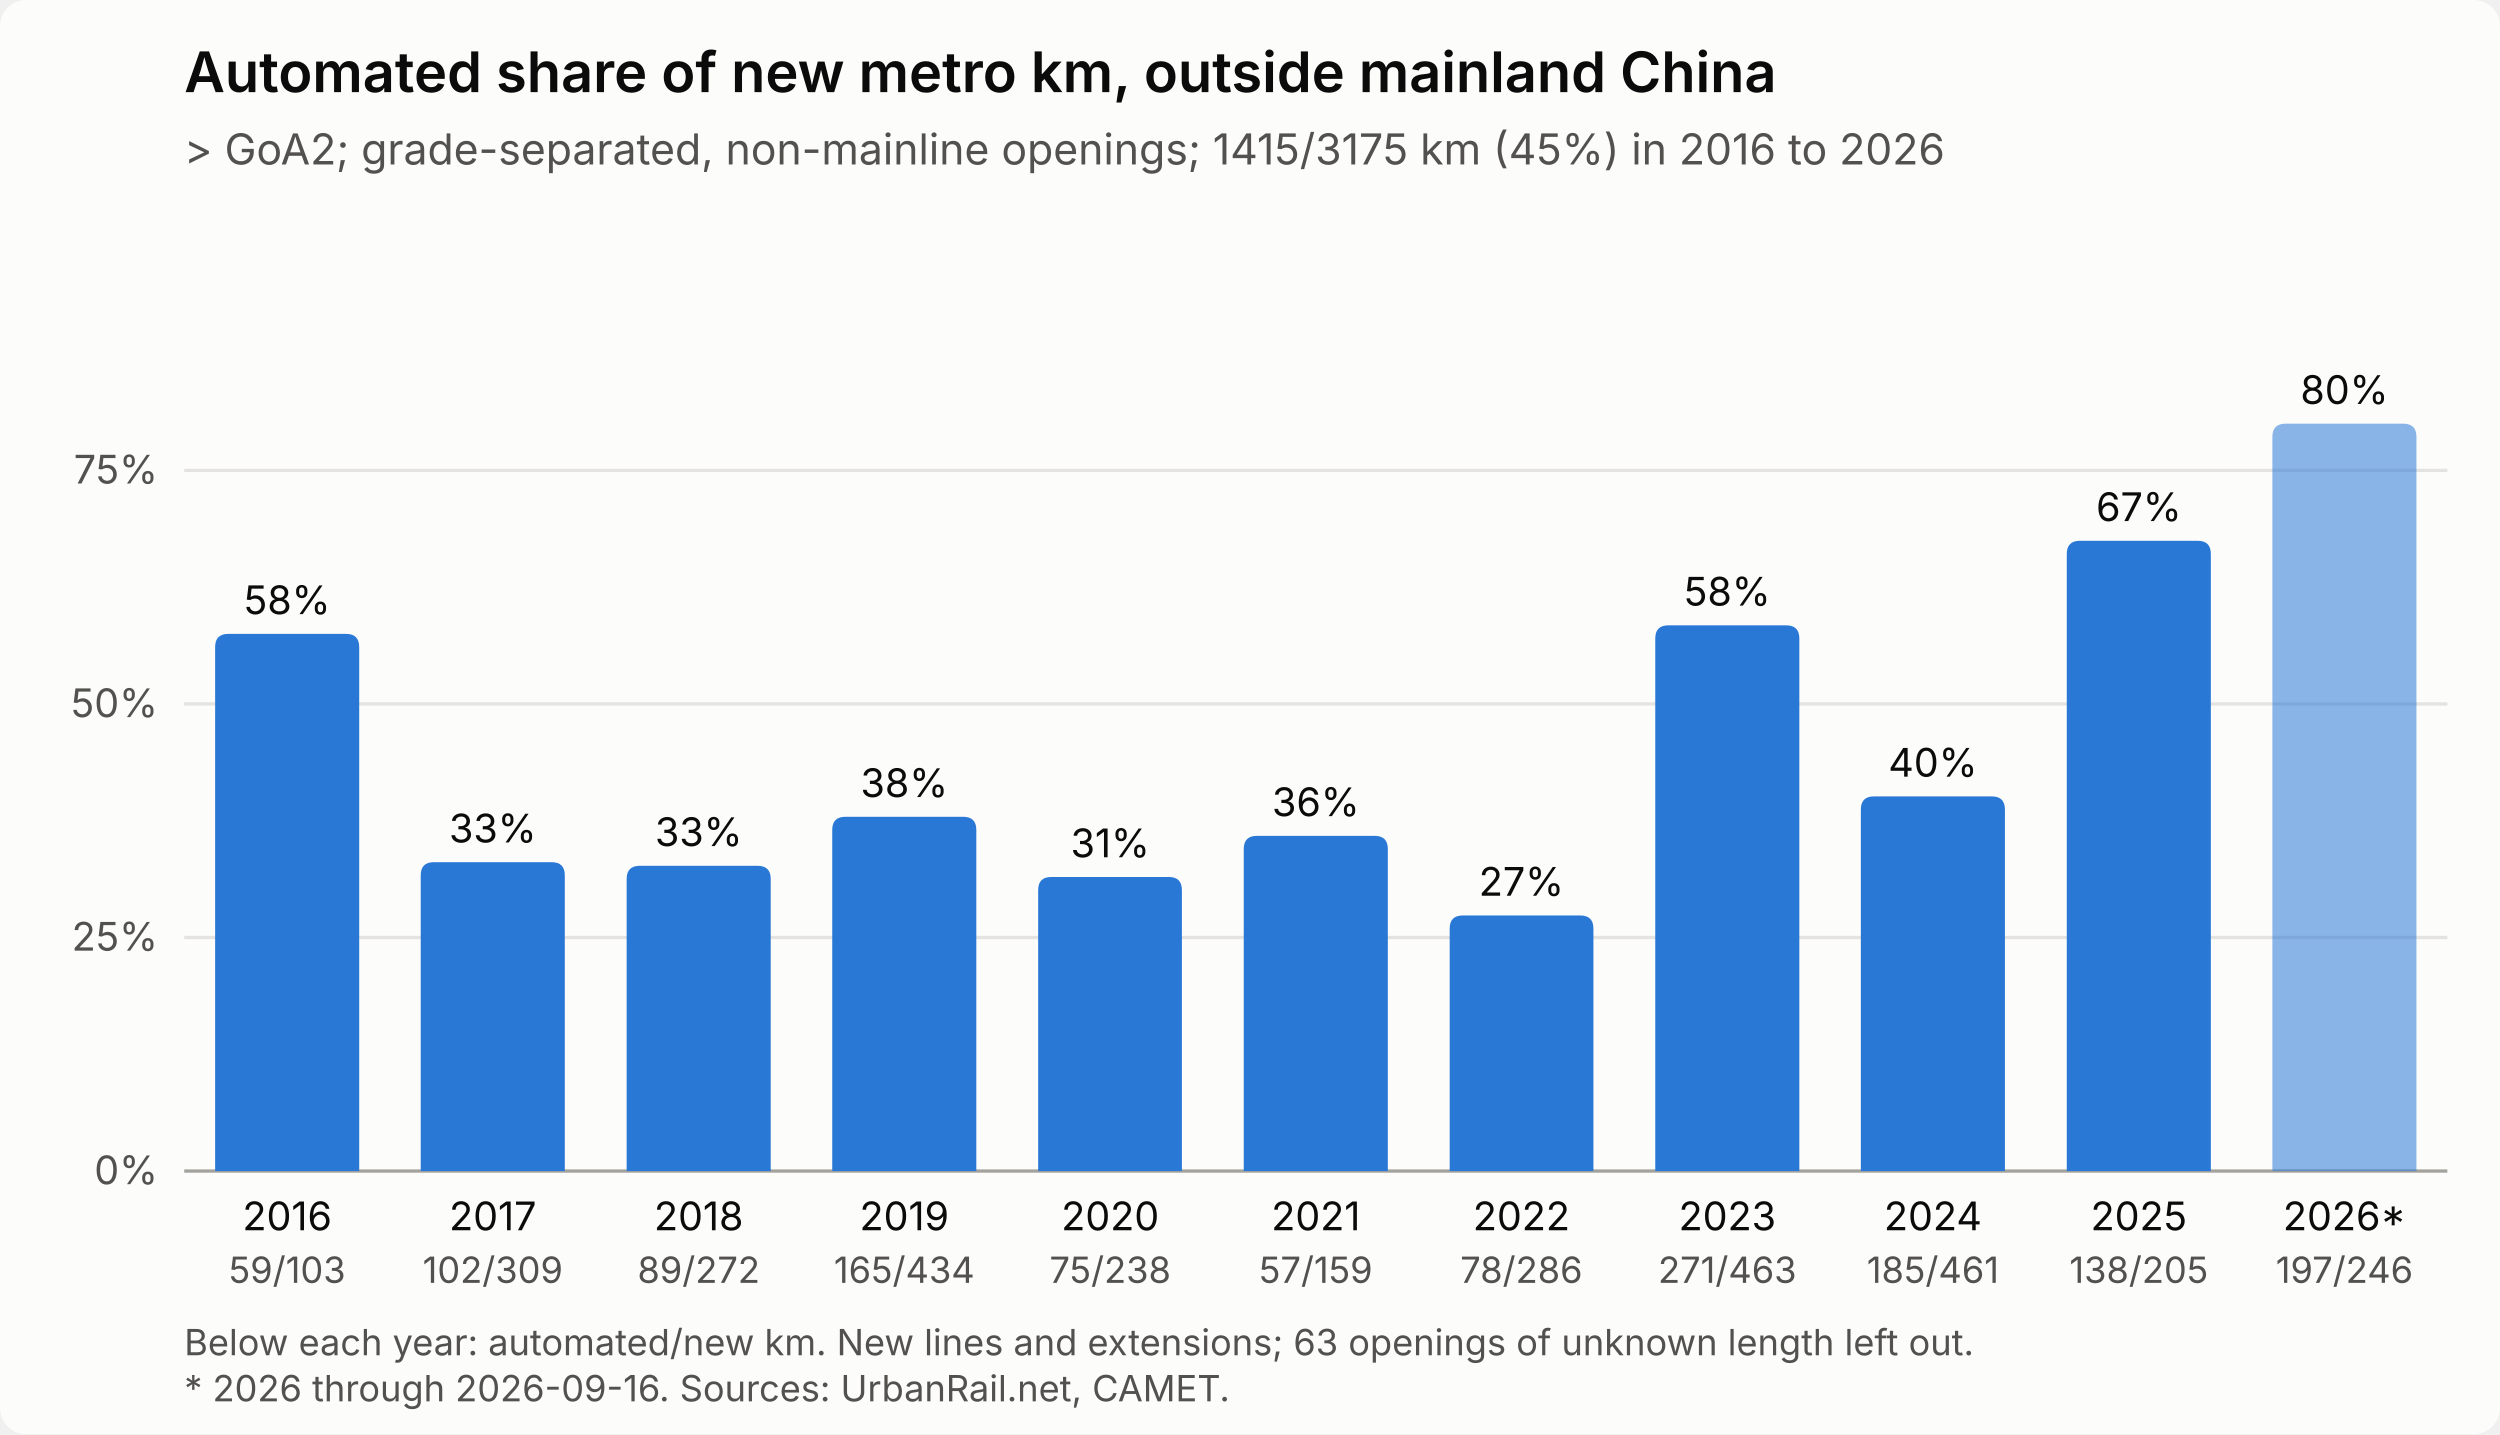
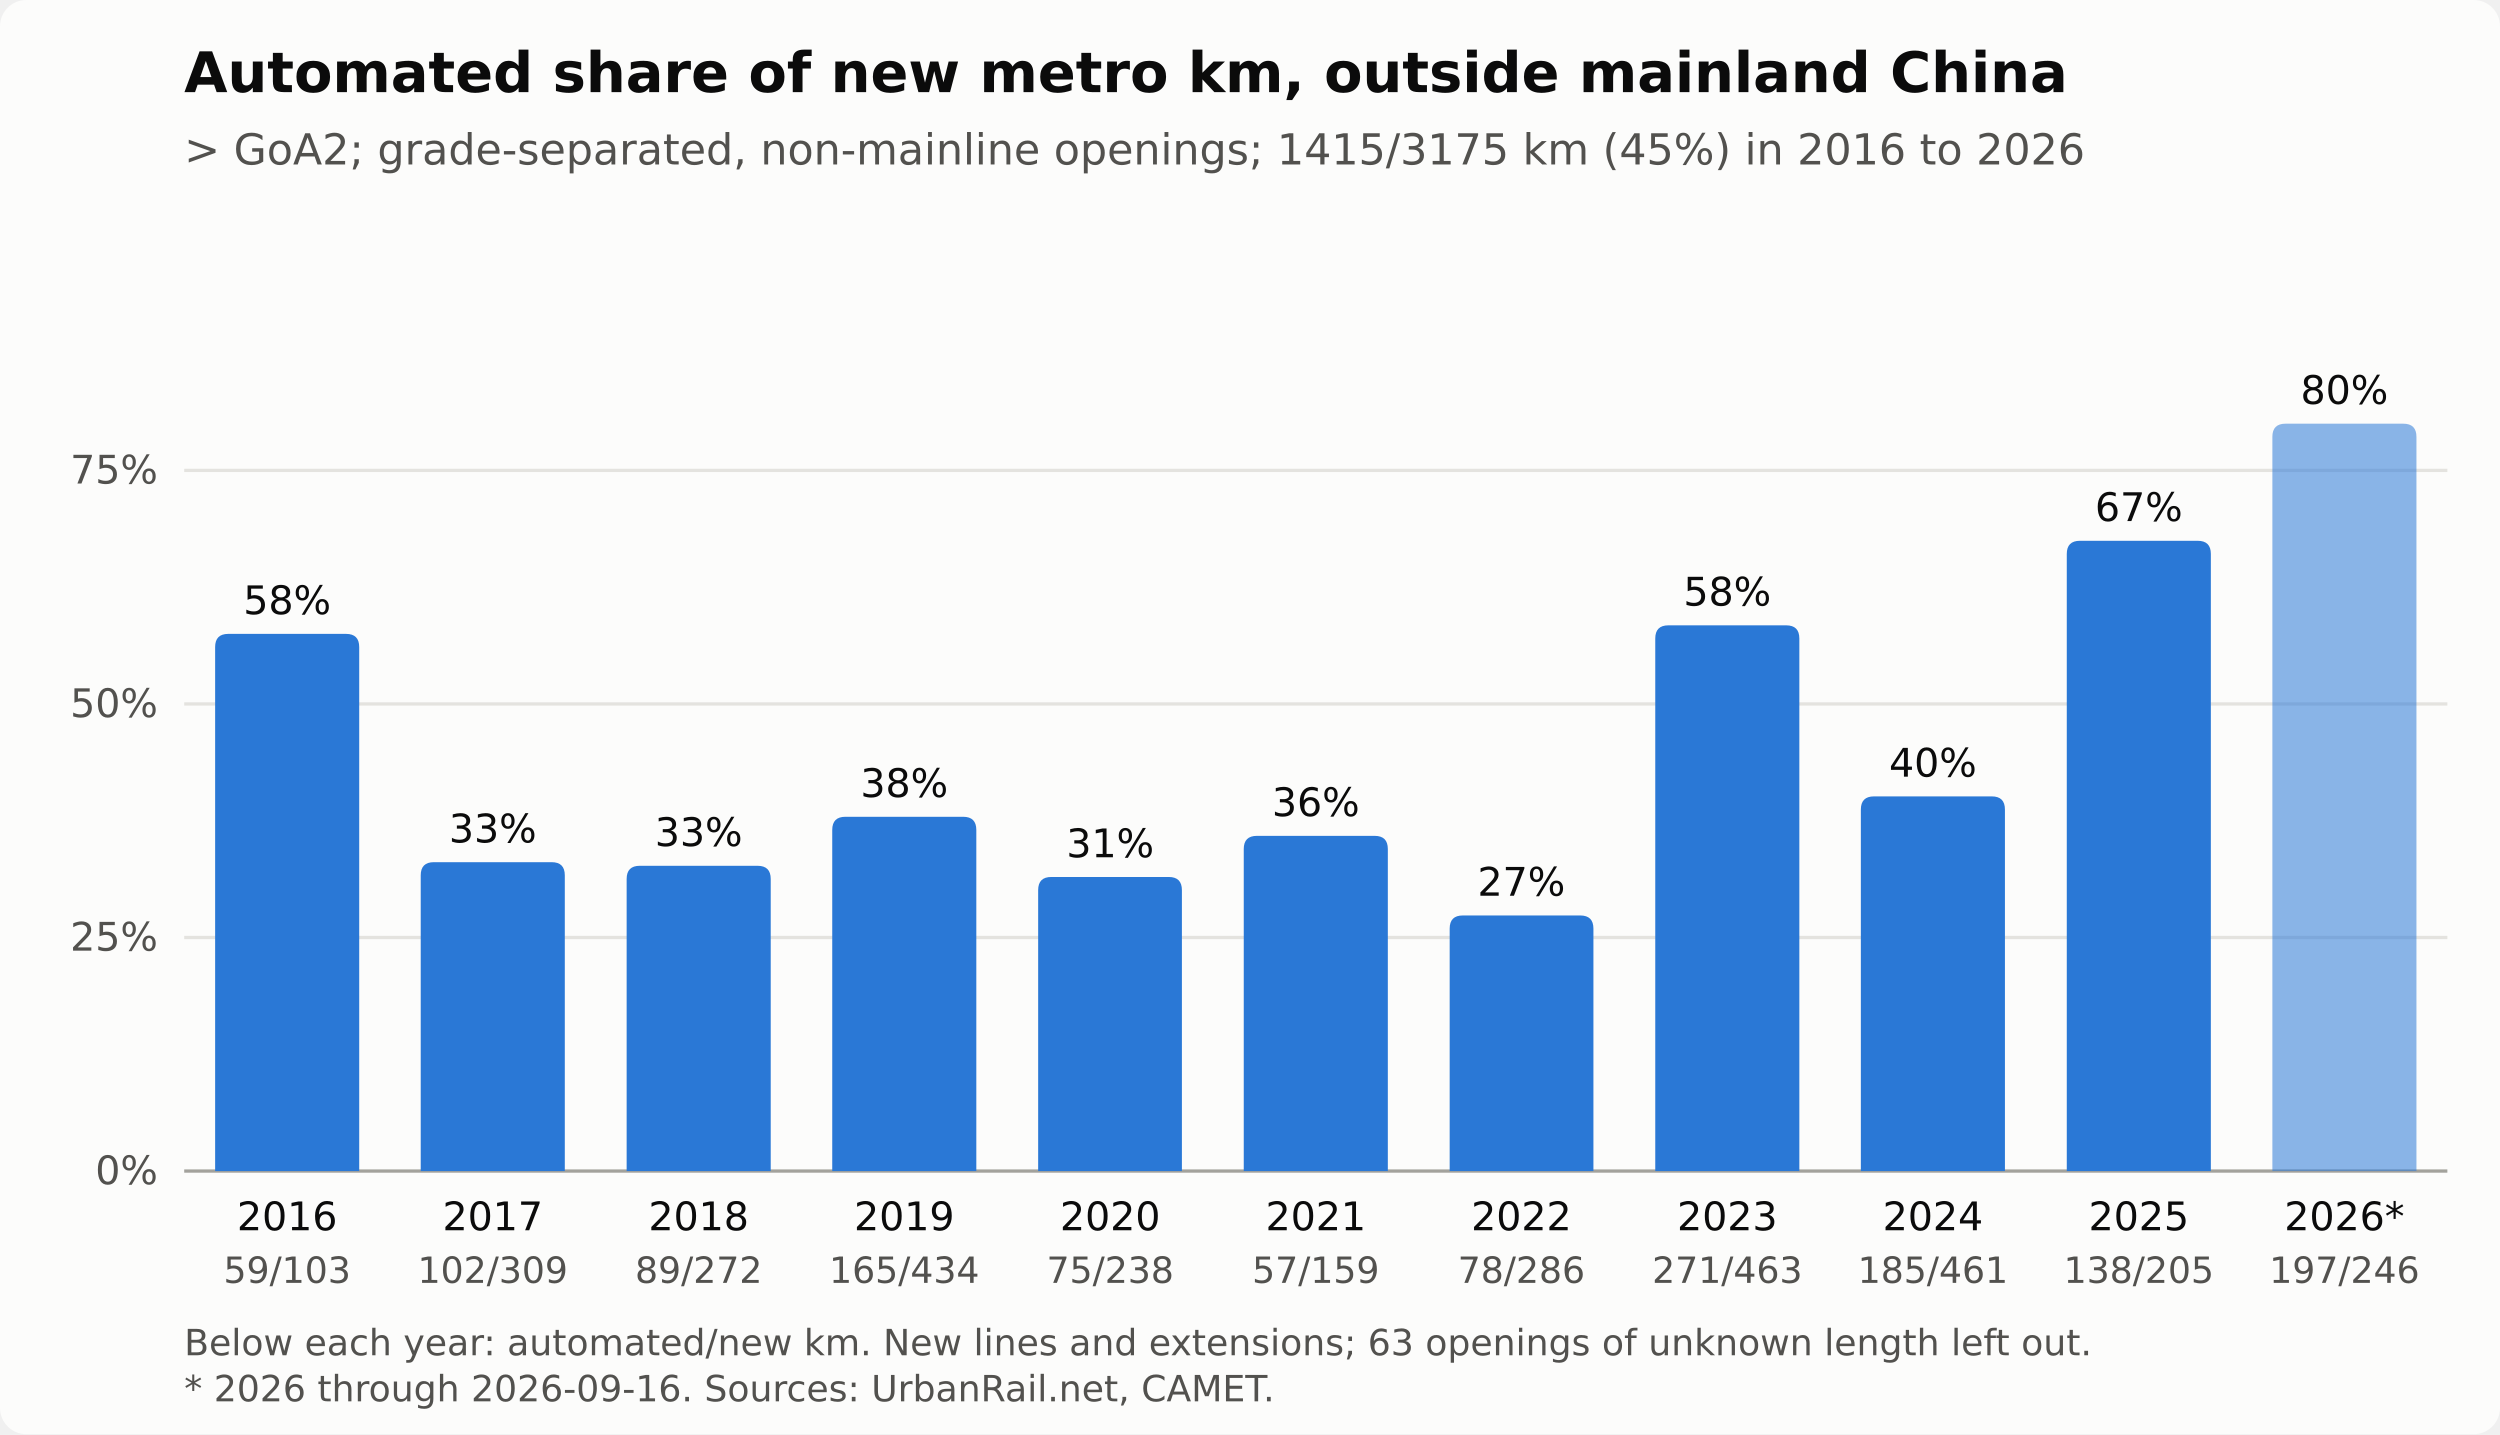
- <svg xmlns="http://www.w3.org/2000/svg" viewBox="0 0 760 436" width="760" height="436" role="img" aria-labelledby="t d" font-family="system-ui, -apple-system, Segoe UI, sans-serif">
+ <svg xmlns="http://www.w3.org/2000/svg" viewBox="0 0 760 436" width="760" height="436" role="img" aria-labelledby="t d" font-family="system-ui, -apple-system, Segoe UI, DejaVu Sans, sans-serif">
  <style>
.bg{fill:#fcfcfb}.bar{fill:#2a78d6}.bar.partial{fill-opacity:.55}
.grid{stroke:#e4e3df;stroke-width:1}.axis{stroke:#a3a29c;stroke-width:1}
.t1{fill:#0b0b0b}.t2{fill:#52514e}
@media (prefers-color-scheme: dark){
.bg{fill:#1a1a19}.bar{fill:#3987e5}.grid{stroke:#2e2e2c}.axis{stroke:#5d5c57}
.t1{fill:#ffffff}.t2{fill:#c3c2b7}}
</style>
  <rect class="bg" width="760" height="436" rx="8" />
  <text class="t1" x="56" y="28" font-size="17" font-weight="600">Automated share of new metro km, outside mainland China</text>
  <text class="t2" x="56" y="50" font-size="13">&gt; GoA2; grade-separated, non-mainline openings; 1415/3175 km (45%) in 2016 to 2026</text>
  <line class="axis" x1="56" x2="744" y1="356.0" y2="356.0" />
  <text class="t2" x="48" y="360.0" font-size="12" text-anchor="end">0%</text>
  <line class="grid" x1="56" x2="744" y1="285.0" y2="285.0" />
  <text class="t2" x="48" y="289.0" font-size="12" text-anchor="end">25%</text>
  <line class="grid" x1="56" x2="744" y1="214.0" y2="214.0" />
  <text class="t2" x="48" y="218.0" font-size="12" text-anchor="end">50%</text>
  <line class="grid" x1="56" x2="744" y1="143.0" y2="143.0" />
  <text class="t2" x="48" y="147.0" font-size="12" text-anchor="end">75%</text>
  <g>
    <rect x="56.0" y="72" width="62.5" height="284" fill="transparent" />
    <path class="bar" d="M65.4,356.0 V196.7 Q65.4,192.7 69.4,192.7 H105.2 Q109.2,192.7 109.2,196.7 V356.0 Z" />
    <text class="t1" x="87.3" y="186.7" font-size="12" text-anchor="middle">58%</text>
  </g>
  <text class="t1" x="87.3" y="374.0" font-size="12" text-anchor="middle">2016</text>
  <text class="t2" x="87.3" y="390.0" font-size="11" text-anchor="middle">59/103</text>
  <g>
    <rect x="118.5" y="72" width="62.5" height="284" fill="transparent" />
    <path class="bar" d="M127.9,356.0 V266.1 Q127.9,262.1 131.9,262.1 H167.7 Q171.7,262.1 171.7,266.1 V356.0 Z" />
    <text class="t1" x="149.8" y="256.1" font-size="12" text-anchor="middle">33%</text>
  </g>
  <text class="t1" x="149.8" y="374.0" font-size="12" text-anchor="middle">2017</text>
  <text class="t2" x="149.8" y="390.0" font-size="11" text-anchor="middle">102/309</text>
  <g>
    <rect x="181.1" y="72" width="62.5" height="284" fill="transparent" />
    <path class="bar" d="M190.5,356.0 V267.2 Q190.5,263.2 194.5,263.2 H230.3 Q234.3,263.2 234.3,267.2 V356.0 Z" />
    <text class="t1" x="212.4" y="257.2" font-size="12" text-anchor="middle">33%</text>
  </g>
  <text class="t1" x="212.4" y="374.0" font-size="12" text-anchor="middle">2018</text>
  <text class="t2" x="212.4" y="390.0" font-size="11" text-anchor="middle">89/272</text>
  <g>
    <rect x="243.6" y="72" width="62.5" height="284" fill="transparent" />
    <path class="bar" d="M253.0,356.0 V252.3 Q253.0,248.3 257.0,248.3 H292.8 Q296.8,248.3 296.8,252.3 V356.0 Z" />
    <text class="t1" x="274.9" y="242.3" font-size="12" text-anchor="middle">38%</text>
  </g>
  <text class="t1" x="274.9" y="374.0" font-size="12" text-anchor="middle">2019</text>
  <text class="t2" x="274.9" y="390.0" font-size="11" text-anchor="middle">165/434</text>
  <g>
    <rect x="306.2" y="72" width="62.5" height="284" fill="transparent" />
    <path class="bar" d="M315.6,356.0 V270.6 Q315.6,266.6 319.6,266.6 H355.3 Q359.3,266.6 359.3,270.6 V356.0 Z" />
    <text class="t1" x="337.5" y="260.6" font-size="12" text-anchor="middle">31%</text>
  </g>
  <text class="t1" x="337.5" y="374.0" font-size="12" text-anchor="middle">2020</text>
  <text class="t2" x="337.5" y="390.0" font-size="11" text-anchor="middle">75/238</text>
  <g>
    <rect x="368.7" y="72" width="62.5" height="284" fill="transparent" />
    <path class="bar" d="M378.1,356.0 V258.1 Q378.1,254.1 382.1,254.1 H417.9 Q421.9,254.1 421.9,258.1 V356.0 Z" />
    <text class="t1" x="400.0" y="248.1" font-size="12" text-anchor="middle">36%</text>
  </g>
  <text class="t1" x="400.0" y="374.0" font-size="12" text-anchor="middle">2021</text>
  <text class="t2" x="400.0" y="390.0" font-size="11" text-anchor="middle">57/159</text>
  <g>
    <rect x="431.3" y="72" width="62.5" height="284" fill="transparent" />
    <path class="bar" d="M440.7,356.0 V282.3 Q440.7,278.3 444.7,278.3 H480.4 Q484.4,278.3 484.4,282.3 V356.0 Z" />
    <text class="t1" x="462.5" y="272.3" font-size="12" text-anchor="middle">27%</text>
  </g>
  <text class="t1" x="462.5" y="374.0" font-size="12" text-anchor="middle">2022</text>
  <text class="t2" x="462.5" y="390.0" font-size="11" text-anchor="middle">78/286</text>
  <g>
    <rect x="493.8" y="72" width="62.5" height="284" fill="transparent" />
    <path class="bar" d="M503.2,356.0 V194.1 Q503.2,190.1 507.2,190.1 H543.0 Q547.0,190.1 547.0,194.1 V356.0 Z" />
    <text class="t1" x="525.1" y="184.1" font-size="12" text-anchor="middle">58%</text>
  </g>
  <text class="t1" x="525.1" y="374.0" font-size="12" text-anchor="middle">2023</text>
  <text class="t2" x="525.1" y="390.0" font-size="11" text-anchor="middle">271/463</text>
  <g>
    <rect x="556.4" y="72" width="62.5" height="284" fill="transparent" />
    <path class="bar" d="M565.7,356.0 V246.1 Q565.7,242.1 569.7,242.1 H605.5 Q609.5,242.1 609.5,246.1 V356.0 Z" />
    <text class="t1" x="587.6" y="236.1" font-size="12" text-anchor="middle">40%</text>
  </g>
  <text class="t1" x="587.6" y="374.0" font-size="12" text-anchor="middle">2024</text>
  <text class="t2" x="587.6" y="390.0" font-size="11" text-anchor="middle">185/461</text>
  <g>
    <rect x="618.9" y="72" width="62.5" height="284" fill="transparent" />
    <path class="bar" d="M628.3,356.0 V168.4 Q628.3,164.4 632.3,164.4 H668.1 Q672.1,164.4 672.1,168.4 V356.0 Z" />
    <text class="t1" x="650.2" y="158.4" font-size="12" text-anchor="middle">67%</text>
  </g>
  <text class="t1" x="650.2" y="374.0" font-size="12" text-anchor="middle">2025</text>
  <text class="t2" x="650.2" y="390.0" font-size="11" text-anchor="middle">138/205</text>
  <g>
    <rect x="681.5" y="72" width="62.5" height="284" fill="transparent" />
    <path class="bar partial" d="M690.8,356.0 V132.8 Q690.8,128.8 694.8,128.8 H730.6 Q734.6,128.8 734.6,132.8 V356.0 Z" />
    <text class="t1" x="712.7" y="122.8" font-size="12" text-anchor="middle">80%</text>
  </g>
  <text class="t1" x="712.7" y="374.0" font-size="12" text-anchor="middle">2026*</text>
  <text class="t2" x="712.7" y="390.0" font-size="11" text-anchor="middle">197/246</text>
  <text class="t2" x="56" y="412" font-size="11">Below each year: automated/new km. New lines and extensions; 63 openings of unknown length left out.</text>
  <text class="t2" x="56" y="426" font-size="11">* 2026 through 2026-09-16. Sources: UrbanRail.net, CAMET.</text>
</svg>
